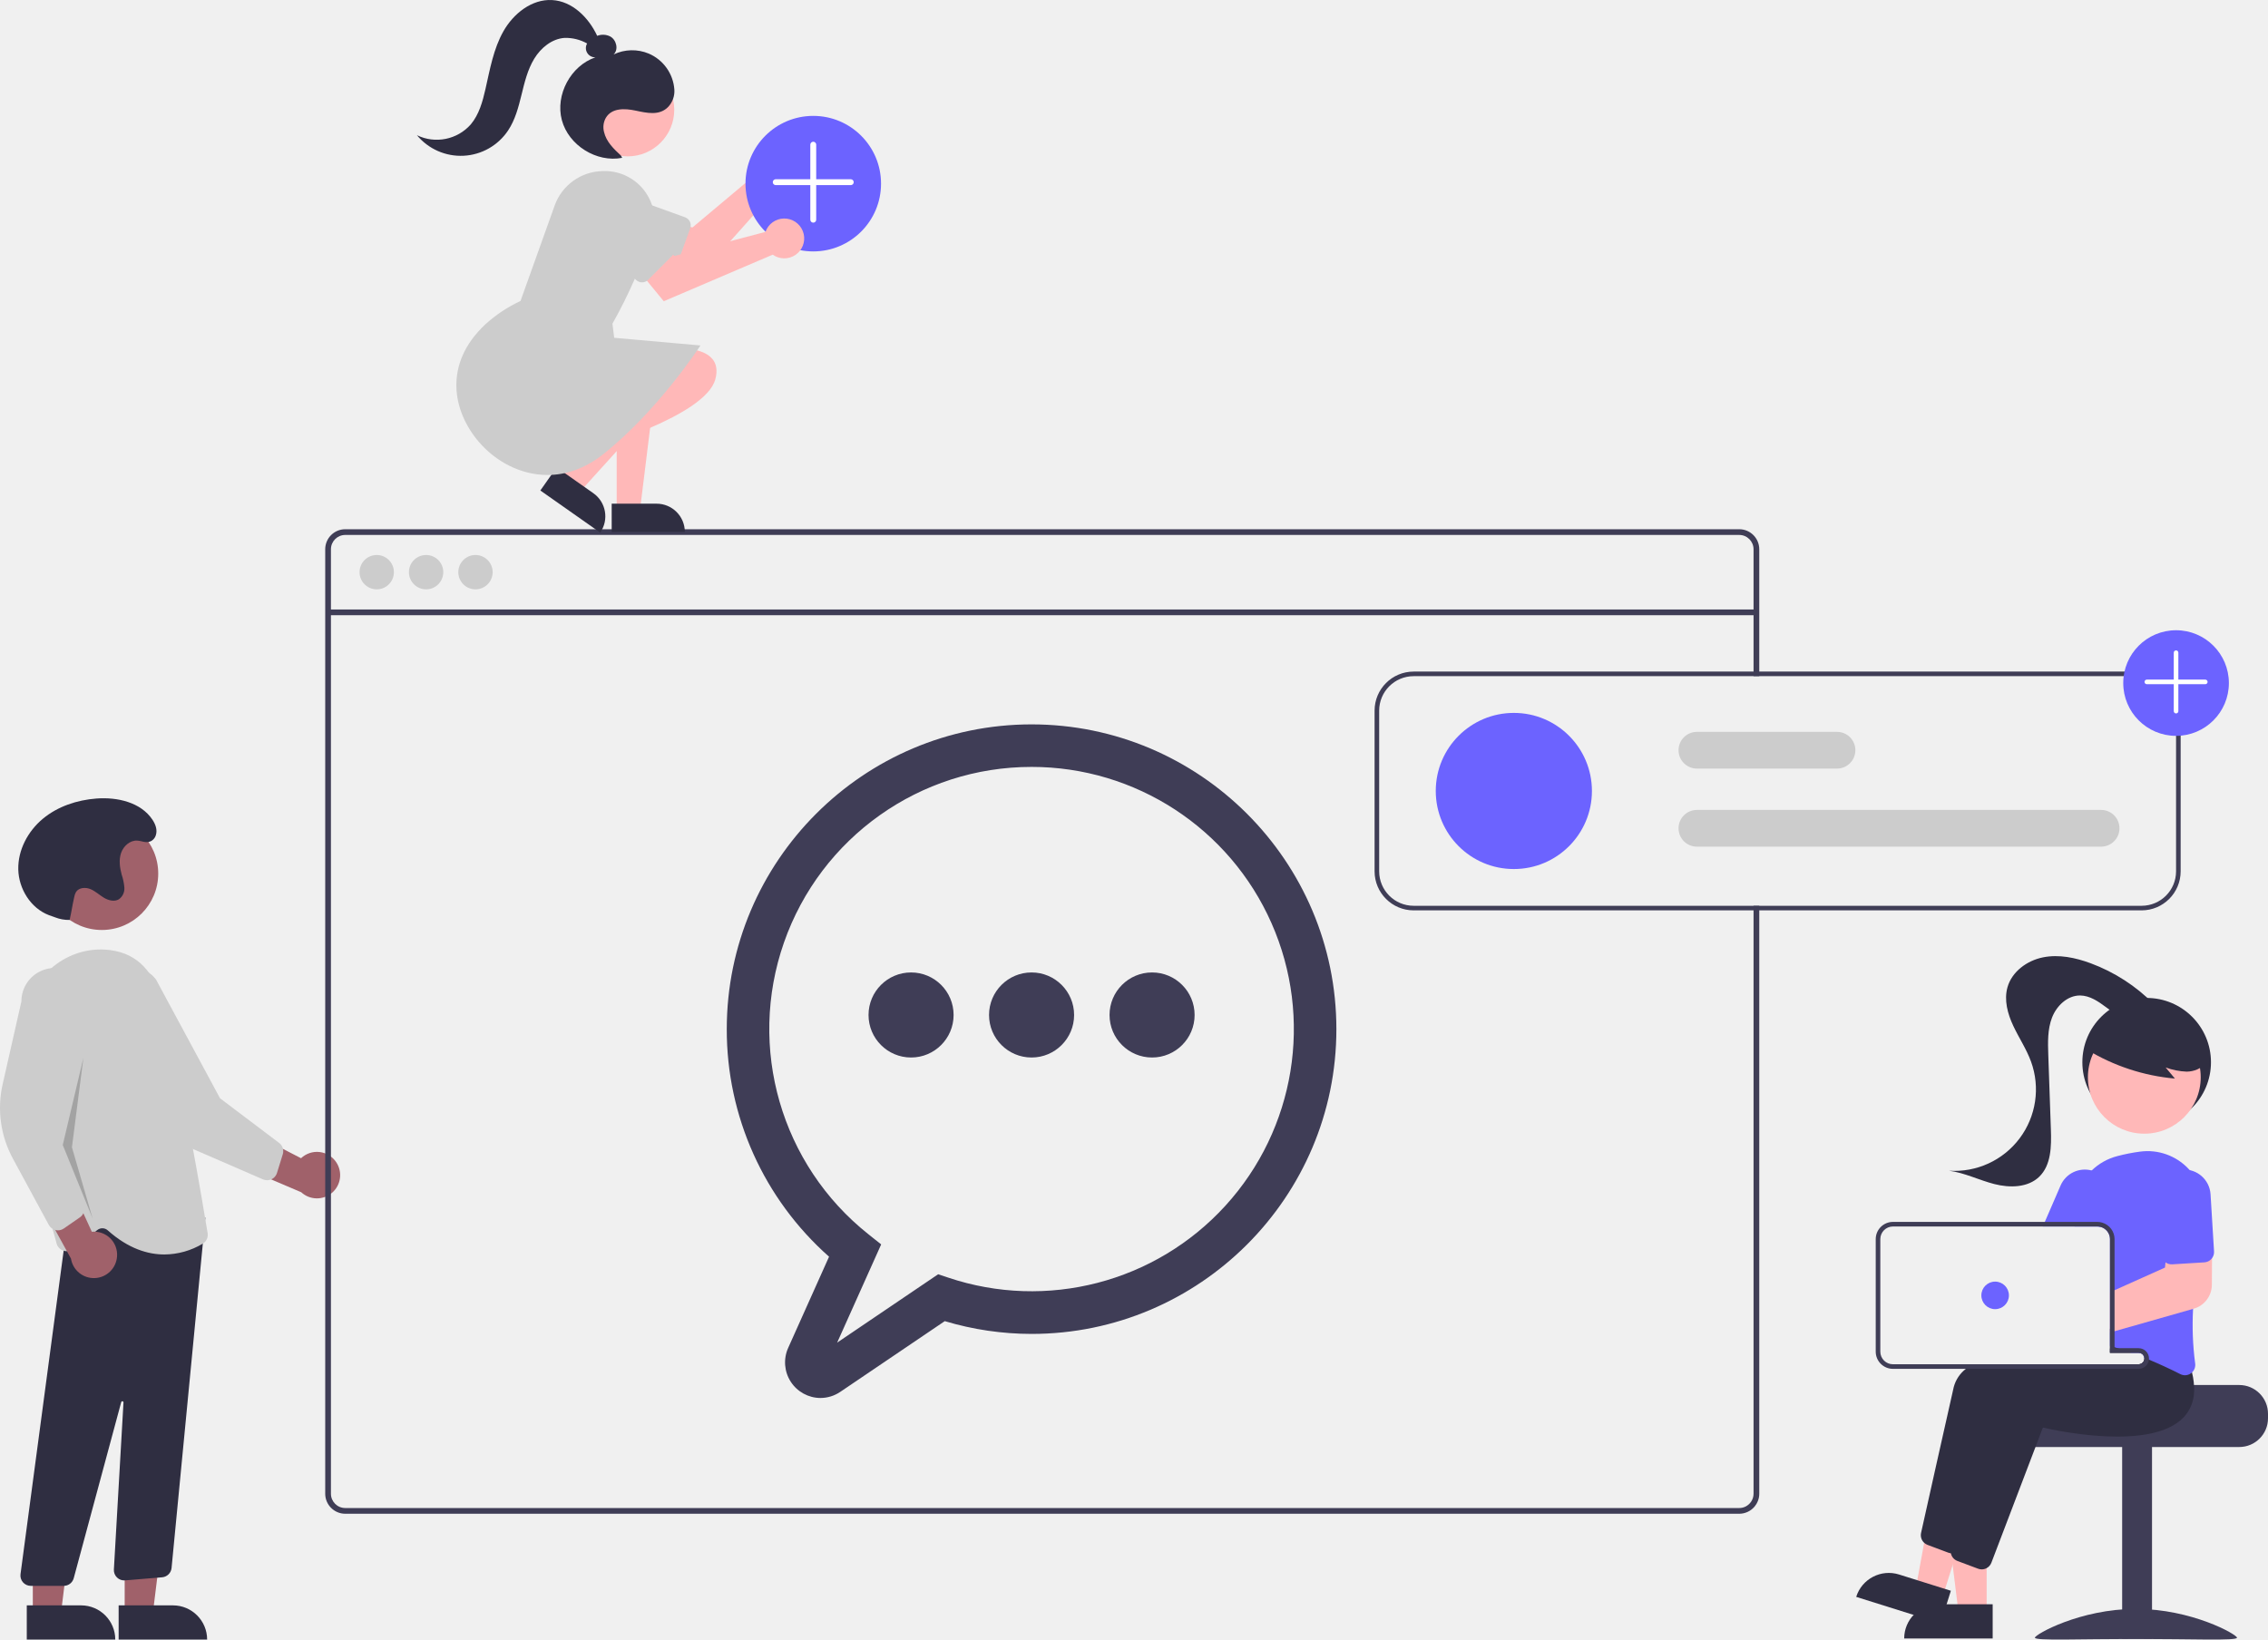
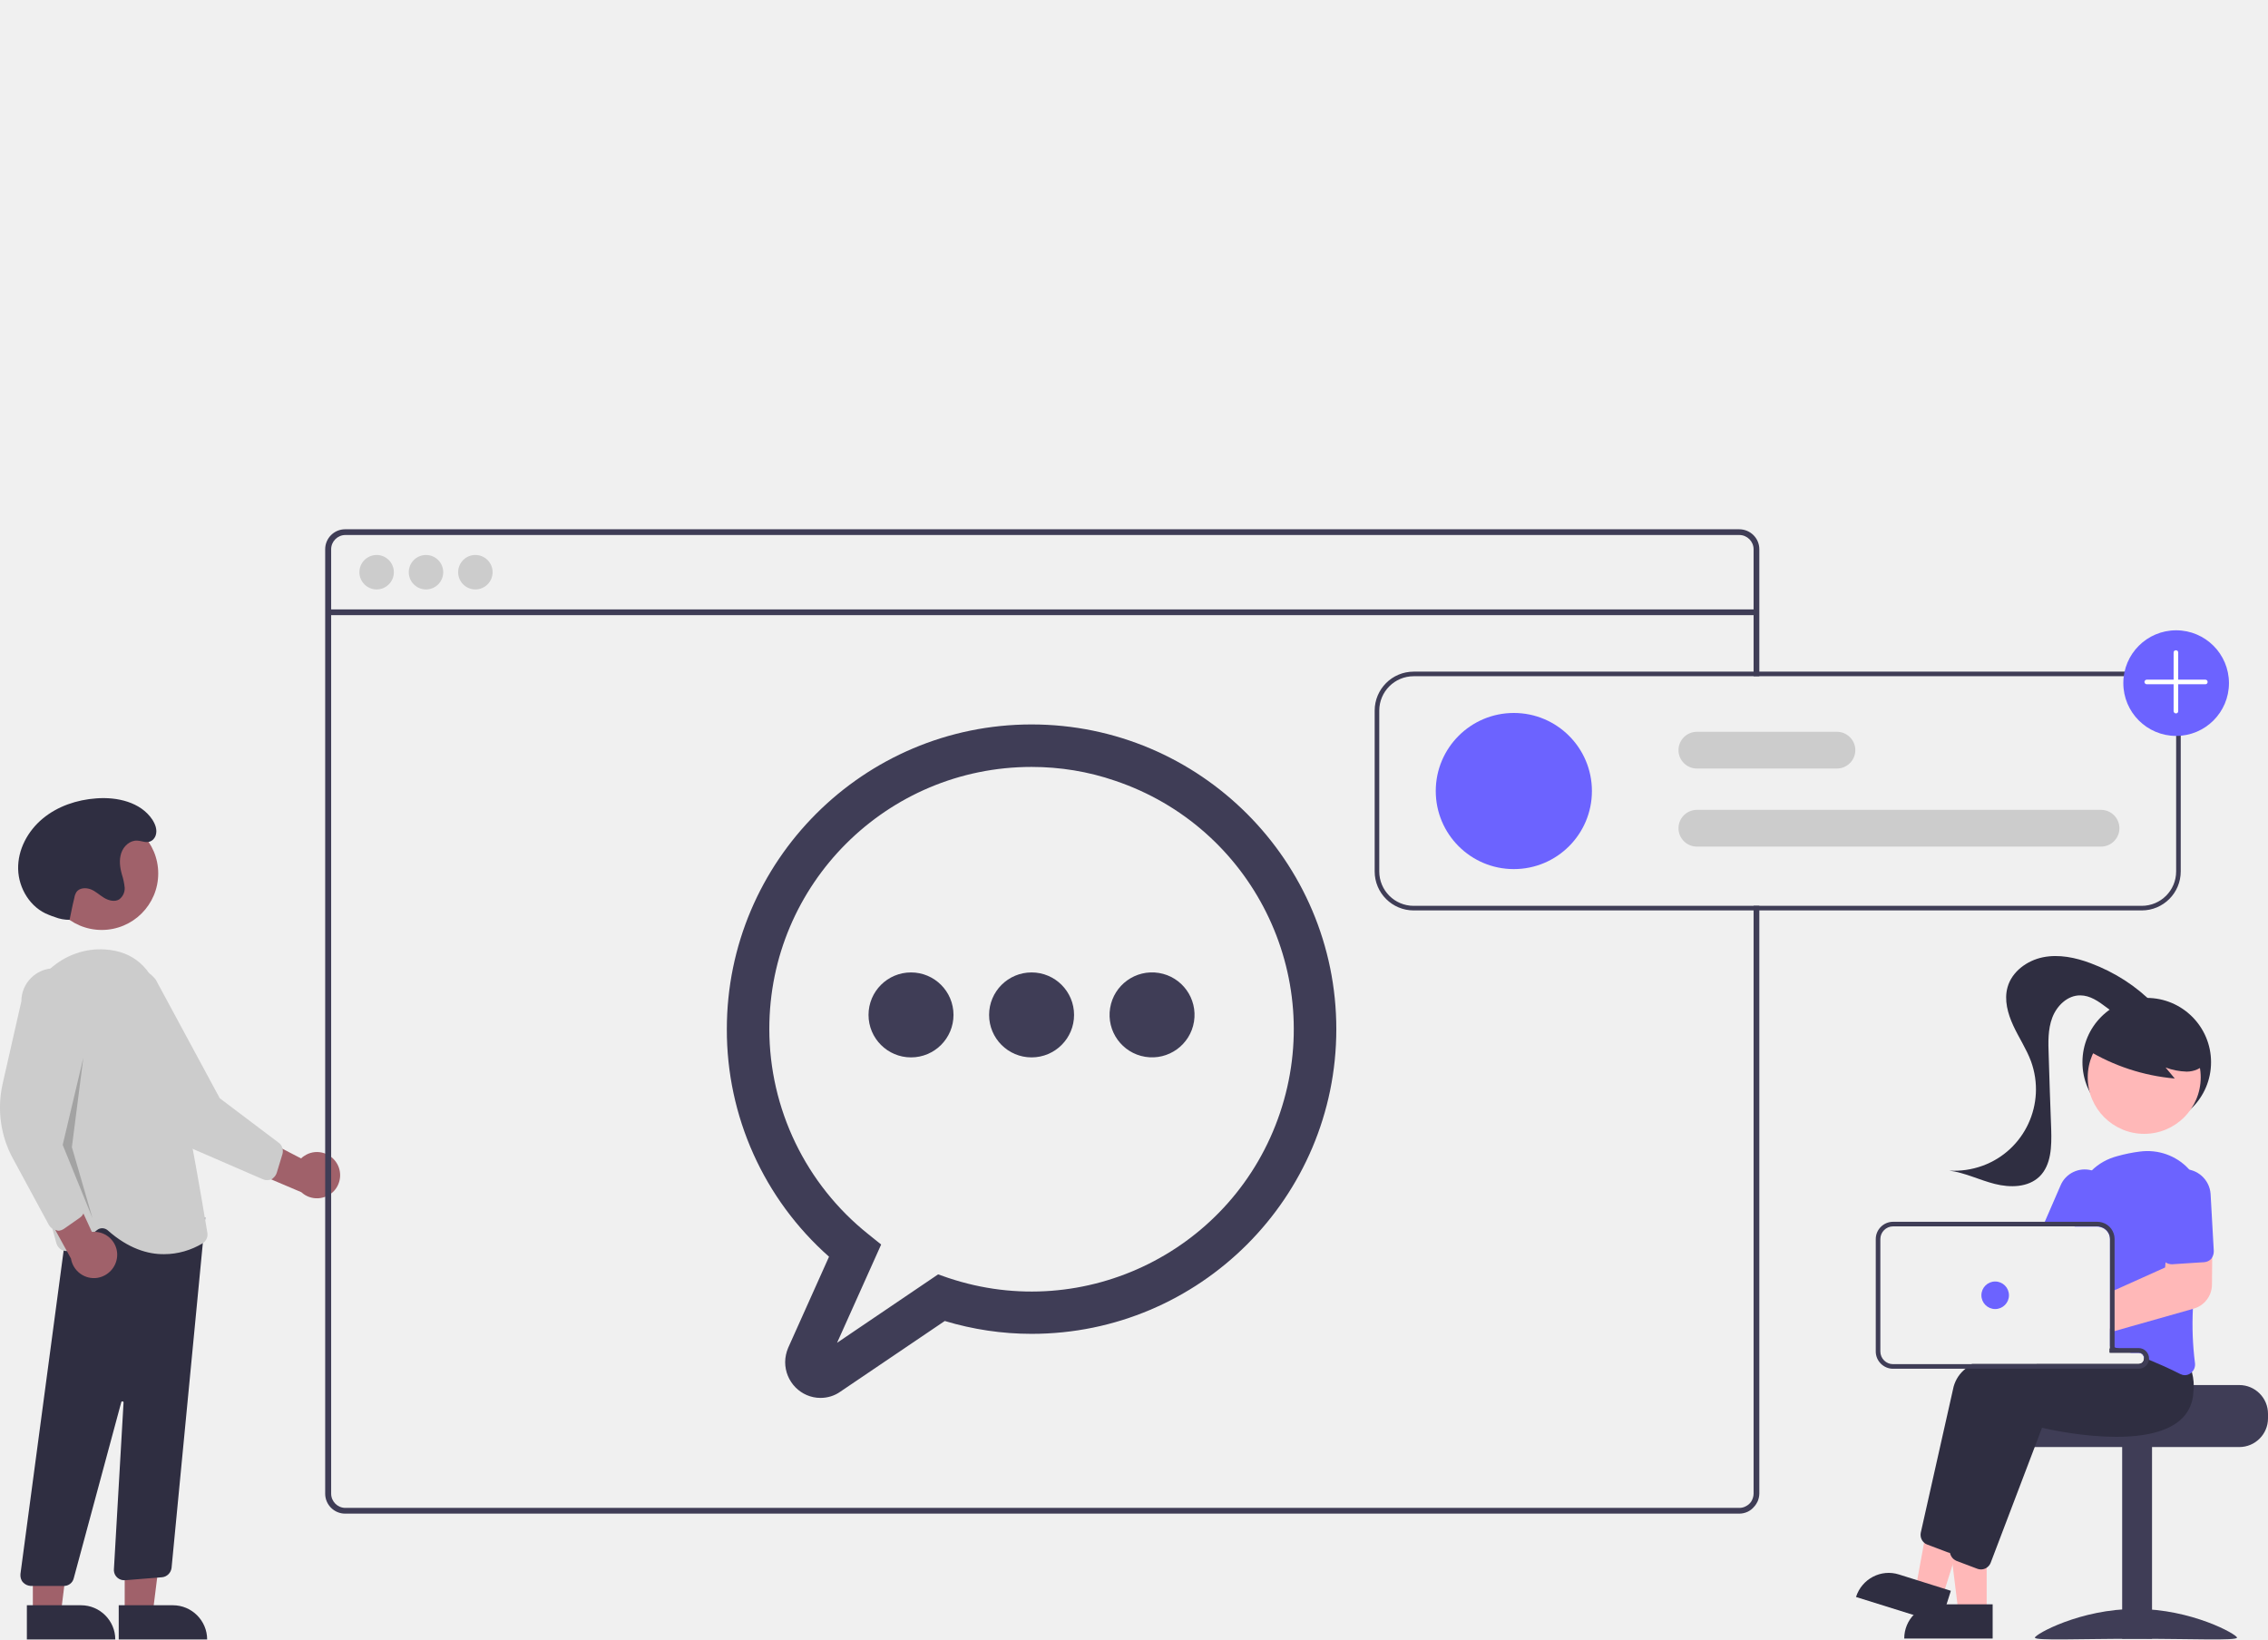
- <svg xmlns="http://www.w3.org/2000/svg" id="ae7a9edd-cd64-4e9d-bfd2-214d077cf3c5" data-name="Layer 1" width="987.587" height="714.028" viewBox="0 0 987.587 714.028">
-   <path d="M252.615,599.14a10.056,10.056,0,0,0-15.32-1.744l-31.754-16.39,1.974,18.464,29.852,12.734a10.11,10.11,0,0,0,15.249-13.064Z" transform="translate(-106.2065 -92.98608)" fill="#a0616a" />
-   <path d="M224.395,606.572a4.505,4.505,0,0,1-3.669.039L190.564,593.527a46.373,46.373,0,0,1-23.462-22.698l-15.857-33.471a14.497,14.497,0,1,1,22.901-17.781l27.873,51.714,25.737,19.442a4.515,4.515,0,0,1,1.587,4.921l-2.526,8.159a4.506,4.506,0,0,1-1.524,2.211A4.455,4.455,0,0,1,224.395,606.572Z" transform="translate(-106.2065 -92.98608)" fill="#ccc" />
-   <circle cx="44.34" cy="380.447" r="24.561" fill="#a0616a" />
-   <polygon points="54.289 702.644 66.548 702.643 72.381 655.355 54.286 655.356 54.289 702.644" fill="#a0616a" />
-   <path d="M157.868,792.126h38.531a0,0,0,0,1,0,0V807.013a0,0,0,0,1,0,0H172.755a14.887,14.887,0,0,1-14.887-14.887v0A0,0,0,0,1,157.868,792.126Z" transform="translate(248.097 1506.145) rotate(179.9974)" fill="#2f2e41" />
-   <polygon points="14.289 702.644 26.548 702.643 32.381 655.355 14.286 655.356 14.289 702.644" fill="#a0616a" />
-   <path d="M117.868,792.126h38.531a0,0,0,0,1,0,0V807.013a0,0,0,0,1,0,0H132.755a14.887,14.887,0,0,1-14.887-14.887v0a0,0,0,0,1,0,0Z" transform="translate(168.097 1506.147) rotate(179.9974)" fill="#2f2e41" />
-   <path d="M116.214,782.094a4.499,4.499,0,0,1-1.075-3.559l21.465-160.985,53.329,9.057,5.691-3.415L180.906,775.936a4.512,4.512,0,0,1-4.096,3.964l-16.148,1.346a4.499,4.499,0,0,1-4.866-4.742l4.181-72.742a.5.5,0,0,0-.982-.16l-20.683,76.7a4.508,4.508,0,0,1-4.345,3.329H119.6A4.498,4.498,0,0,1,116.214,782.094Z" transform="translate(-106.2065 -92.98608)" fill="#2f2e41" />
-   <path d="M153.147,628.819a3.533,3.533,0,0,0-4.516-.188l-10.662,8.293a4.496,4.496,0,0,1-7.087-2.307c-5.23-18.315-17.078-64.418-14.159-96.866,1.655-18.393,17.537-32.371,35.405-31.198,12.216.814,20.252,7.861,23.886,20.944,8.923,32.122,18.728,91.044,20.603,102.53a4.48,4.48,0,0,1-2.136,4.589,32.939,32.939,0,0,1-16.692,4.697C170.669,639.313,162.132,636.834,153.147,628.819Z" transform="translate(-106.2065 -92.98608)" fill="#ccc" />
-   <path d="M157.17,640.245a10.056,10.056,0,0,0-10.979-10.827l-14.872-32.493-9.842,15.747,15.631,28.442a10.11,10.11,0,0,0,20.061-.869Z" transform="translate(-106.2065 -92.98608)" fill="#a0616a" />
-   <path d="M130.377,628.678a4.505,4.505,0,0,1-2.911-2.233L111.807,597.536a46.374,46.374,0,0,1-4.454-32.339l8.178-36.123a14.497,14.497,0,1,1,28.993.142l-9.981,57.893,8.254,31.181a4.515,4.515,0,0,1-1.789,4.852l-7.023,4.861a4.506,4.506,0,0,1-2.564.8A4.455,4.455,0,0,1,130.377,628.678Z" transform="translate(-106.2065 -92.98608)" fill="#ccc" />
-   <polygon points="36.325 460.644 27.325 498.644 40.325 530.644 31.325 499.644 36.325 460.644" opacity="0.2" />
-   <path d="M136.531,493.63a16.539,16.539,0,0,1-6.388-1.156c-.894-.345-1.822-.628-2.715-.973-7.882-3.045-13.074-11.439-13.26-19.886s4.189-16.646,10.685-22.05,14.91-8.177,23.335-8.819c9.075-.691,19.294,1.61,24.365,9.168,1.35,2.012,2.294,4.453,1.494,6.882a4.404,4.404,0,0,1-1.241,1.906c-2.265,2.015-4.522.5-6.831.366-3.173-.184-6.023,2.385-7.048,5.394s-.573,6.322.254,9.391a23.459,23.459,0,0,1,1.183,5.71,5.741,5.741,0,0,1-2.379,5.055c-1.983,1.199-4.587.505-6.571-.692s-3.698-2.86-5.842-3.741-5.022-.685-6.27,1.267a6.935,6.935,0,0,0-.793,2.289c-1.118,5.095-.861,4.795-1.98,9.89Z" transform="translate(-106.2065 -92.98608)" fill="#2f2e41" />
-   <path d="M863.54,323.466h-607a8.728,8.728,0,0,0-8.72,8.72v411.32a8.728,8.728,0,0,0,8.72,8.72h607a8.712,8.712,0,0,0,6.63-3.06,2.04,2.04,0,0,0,.19-.24,8.165,8.165,0,0,0,1.25-2.11,8.499,8.499,0,0,0,.66-3.31v-256.05h-2.49v256.05a6.179,6.179,0,0,1-1.03,3.42,6.453,6.453,0,0,1-2.36,2.12,6.182,6.182,0,0,1-2.85.69h-607a6.238,6.238,0,0,1-6.23-6.23v-411.32a6.238,6.238,0,0,1,6.23-6.23h607a6.239,6.239,0,0,1,6.24,6.23v55.27H872.27v-55.27A8.729,8.729,0,0,0,863.54,323.466Z" transform="translate(-106.2065 -92.98608)" fill="#3f3d56" />
-   <rect x="142.855" y="265.433" width="621.957" height="2.493" fill="#3f3d56" />
-   <circle cx="164.044" cy="249.18" r="7.478" fill="#ccc" />
-   <circle cx="185.544" cy="249.18" r="7.478" fill="#ccc" />
-   <circle cx="207.045" cy="249.18" r="7.478" fill="#ccc" />
-   <path d="M463.463,701.81a15.479,15.479,0,0,1-14.066-21.782l17.816-39.75a131.986,131.986,0,0,1-44.541-99.096c0-73.185,59.541-132.727,132.727-132.727s132.727,59.542,132.727,132.727S628.584,673.91,555.398,673.91a131.985,131.985,0,0,1-37.798-5.567l-45.47,30.782A15.433,15.433,0,0,1,463.463,701.81ZM555.398,426.976a114.141,114.141,0,0,0-71.106,203.479l5.613,4.476-19.17,42.773,43.991-29.782,4.344,1.459A114.175,114.175,0,1,0,555.398,426.976Z" transform="translate(-106.2065 -92.98608)" fill="#3f3d56" />
-   <circle cx="449.192" cy="442.024" r="18.52" fill="#3f3d56" />
-   <circle cx="396.718" cy="442.024" r="18.52" fill="#3f3d56" />
-   <circle cx="501.665" cy="442.024" r="18.52" fill="#3f3d56" />
-   <path d="M1021.118,461.708h-176a8,8,0,1,1,0-16h176a8,8,0,0,1,0,16Z" transform="translate(-106.2065 -92.98608)" fill="#ccc" />
-   <path d="M906.118,427.708h-61a8,8,0,1,1,0-16h61a8,8,0,0,1,0,16Z" transform="translate(-106.2065 -92.98608)" fill="#ccc" />
-   <circle cx="659.195" cy="344.47" r="34" fill="#6c63ff" />
-   <path d="M1038.76,385.456h-317a17.024,17.024,0,0,0-17,17v70a17.024,17.024,0,0,0,17,17h317a17.024,17.024,0,0,0,17-17v-70A17.024,17.024,0,0,0,1038.76,385.456Zm15,87a15.018,15.018,0,0,1-15,15h-317a15.018,15.018,0,0,1-15-15v-70a15.018,15.018,0,0,1,15-15h317a15.018,15.018,0,0,1,15,15Z" transform="translate(-106.2065 -92.98608)" fill="#3f3d56" />
-   <circle cx="947.554" cy="297.47" r="23" fill="#6c63ff" />
-   <path d="M1053.053,403.391a.996.996,0,0,1-.293-.707V377.228a1.0 1,0,1,1,2,0V402.684a1,1,0,0,1-1.707.707Z" transform="translate(-106.2065 -92.98608)" fill="#fff" />
-   <path d="M1040.325,390.663a1,1,0,0,1,.707-1.707h25.456a1.0 1,0,1,1,0,2h-25.456A.996.996,0,0,1,1040.325,390.663Z" transform="translate(-106.2065 -92.98608)" fill="#fff" />
-   <path d="M1081.294,696.163h-48.01c0,1.38-49.48,2.5-49.48,2.5a12.86,12.86,0,0,0-2.11,2,12.41,12.41,0,0,0-2.9,8v2a12.505,12.505,0,0,0,12.5,12.5h90a12.511,12.511,0,0,0,12.5-12.5v-2A12.517,12.517,0,0,0,1081.294,696.163Z" transform="translate(-106.2065 -92.98608)" fill="#3f3d56" />
-   <rect x="924.082" y="629.68" width="13" height="84" fill="#3f3d56" />
-   <path d="M1080.289,806.209c0,1.405-19.699.543-44,.543s-44,.861-44-.543,19.699-12.543,44-12.543S1080.289,804.805,1080.289,806.209Z" transform="translate(-106.2065 -92.98608)" fill="#3f3d56" />
-   <circle cx="934.753" cy="462.608" r="28" fill="#2f2e41" />
-   <polygon points="865.073 702.175 852.813 702.174 846.98 654.886 865.075 654.887 865.073 702.175" fill="#ffb8b8" />
-   <path d="M844.056,698.671h23.644a0,0,0,0,1,0,0v14.887a0,0,0,0,1,0,0H829.169a0,0,0,0,1,0,0v0A14.887,14.887,0,0,1,844.056,698.671Z" fill="#2f2e41" />
-   <polygon points="845.935 695.332 834.238 691.661 842.83 644.796 860.094 650.214 845.935 695.332" fill="#ffb8b8" />
-   <path d="M930.708,779.653H954.352a0,0,0,0,1,0,0v14.887a0,0,0,0,1,0,0H915.821a0,0,0,0,1,0,0v0A14.887,14.887,0,0,1,930.708,779.653Z" transform="translate(172.3638 -336.8571) rotate(17.42262)" fill="#2f2e41" />
-   <path d="M1048.46,687.965a37.872,37.872,0,0,0-1.52-7.02l-2.29-2.88-5.96-7.48-.26.01c-.44.02-2.271.12-5.1.34h-.03c-1.75.14-3.89.32-6.32.55-.64.07-1.31.13-2,.2v10.44h12.5a2.504,2.504,0,0,1,2.48,2.18c.01.11.02.21.02.32a2.501,2.501,0,0,1-2.5,2.5h-72.6a28.404,28.404,0,0,0-2.66,2,14.882,14.882,0,0,0-5.25,7.86c-4.24,18.64-11.97,53.4-14.25,63.61a4.538,4.538,0,0,0,1.35,4.28,4.436,4.436,0,0,0,1.47.91l9.02,3.38a4.792,4.792,0,0,0,1.15.27c.05,0,.09.01.14.01a2.614,2.614,0,0,0,.28.01,4.532,4.532,0,0,0,4.21-2.9l7.12-18.68,10.97-28.8,4.34-11.39c5.03,1.18,47.23,10.52,61.36-4.53a16.068,16.068,0,0,0,3.24-5.11A20.802,20.802,0,0,0,1048.46,687.965Z" transform="translate(-106.2065 -92.98608)" fill="#2f2e41" />
-   <path d="M1060.7,690.685c-.22-.89-.47-1.81-.76-2.74l-8.25-10.36-.26.01c-.52.03-2.99.16-6.78.47-4.3.36-10.31.94-17.06,1.85-.2.02-.41.05-.61.08-.66.09-1.33.18-2,.28v1.85h12.5a2.504,2.504,0,0,1,2.48,2.18c.01.11.02.21.02.32a2.501,2.501,0,0,1-2.5,2.5H993.3c-1.93.63-3.79,1.29-5.57,2-9.34,3.7-16.33,8.55-17.76,14.86-.48,2.12-1.01,4.45-1.57,6.93-2.08,9.22-4.61,20.51-6.9,30.77v.01c-.47,2.12-.94,4.18-1.39,6.18-1.91,8.6-3.53,15.89-4.39,19.72-.02.11-.04.21-.06.32v.02a4.667,4.667,0,0,0,.28,2.29l.01.01v.01a4.43,4.43,0,0,0,1.3,1.79,4.593,4.593,0,0,0,1.29.75l9.02,3.38a4.58,4.58,0,0,0,1.57.29,4.435,4.435,0,0,0,2.15-.55,4.501,4.501,0,0,0,2.06-2.35l19.42-50.96,3.01-7.91c5.03,1.18,47.23,10.51,61.36-4.53a16.891,16.891,0,0,0,4.48-11.07A29.687,29.687,0,0,0,1060.7,690.685Z" transform="translate(-106.2065 -92.98608)" fill="#2f2e41" />
-   <path d="M1059.59,602.465c-.16-.19-.33-.38-.51-.56a24.472,24.472,0,0,0-20.97-7.39,79.362,79.362,0,0,0-9.91,1.95,24.981,24.981,0,0,0-11.18,6.27,24.414,24.414,0,0,0-7.41,18.2c.04,1.37.05,2.77.03,4.19,0,.66-.01,1.33-.02,2h9.86a5.32,5.32,0,0,1,1.27.15,5.511,5.511,0,0,1,4.23,5.35v46.52c.67.19,1.34.38,2,.58.21.07.41.13.61.19.23.07.46.14.68.21q3.045.945,5.95,2h3.26a2.504,2.504,0,0,1,2.48,2.18c.68.27,1.34.54,1.99.81,2.31.96,4.5,1.92,6.51,2.85,2.71,1.24,5.12,2.42,7.14,3.45a4.587,4.587,0,0,0,2.05.5,4.404,4.404,0,0,0,2.6-.86,5.529,5.529,0,0,0,.45-.37,4.505,4.505,0,0,0,1.37-3.98,128.086,128.086,0,0,1-.9-23.7c.28-6.65.88-13.47,1.66-20.06.42-3.57.89-7.07,1.38-10.44.47-3.22.97-6.31,1.46-9.23A24.607,24.607,0,0,0,1059.59,602.465Z" transform="translate(-106.2065 -92.98608)" fill="#6c63ff" />
-   <path d="M1018.6,603.285a11.859,11.859,0,0,0-1.58-.55,11.499,11.499,0,0,0-13.54,6.53l-6.87,15.86-.86,2h23.73a5.32,5.32,0,0,1,1.27.15l.8-1.85,3.04-7.02A11.511,11.511,0,0,0,1018.6,603.285Z" transform="translate(-106.2065 -92.98608)" fill="#6c63ff" />
-   <circle cx="933.729" cy="469.16" r="24.561" fill="#ffb8b8" />
-   <path d="M1014.933,550.079a88.591,88.591,0,0,0,38.326,12.628l-4.04-4.841a29.688,29.688,0,0,0,9.171,1.821c3.13-.049,6.41-1.254,8.186-3.832a9.342,9.342,0,0,0,.625-8.63,17.694,17.694,0,0,0-5.566-6.96,33.139,33.139,0,0,0-30.844-5.512,19.806,19.806,0,0,0-9.212,5.909c-2.328,2.872-6.811,5.432-5.619,8.932Z" transform="translate(-106.2065 -92.98608)" fill="#2f2e41" />
-   <path d="M1044.066,530.258a75.485,75.485,0,0,0-27.463-17.759c-6.639-2.459-13.865-3.979-20.805-2.582s-13.504,6.198-15.44,13.008c-1.583,5.568.052,11.564,2.509,16.806s5.738,10.102,7.725,15.54a35.468,35.468,0,0,1-35.689,47.562c6.819.914,13.105,4.119,19.771,5.825s14.533,1.59,19.486-3.185c5.241-5.052,5.346-13.267,5.092-20.542q-.565-16.222-1.13-32.445c-.192-5.515-.356-11.208,1.633-16.356s6.716-9.656,12.235-9.609c4.183.035,7.884,2.569,11.239,5.068s6.904,5.165,11.071,5.536,8.923-2.711,8.611-6.883Z" transform="translate(-106.2065 -92.98608)" fill="#2f2e41" />
-   <path d="M1064.21,632.505l-14.02.38-1.02,9.85-.23,2.28-21.96,9.86-2,.9v17.53l2-.57,6.32-1.8h.03l27.84-7.93.32-.09a10.879,10.879,0,0,0,7.86-10.35l.07-11.63.06-8.57Z" transform="translate(-106.2065 -92.98608)" fill="#ffb8b8" />
-   <path d="M1068.77,613.025a11.502,11.502,0,0,0-22.96,1.41l1.53,24.96a4.486,4.486,0,0,0,1.83,3.34,4.435,4.435,0,0,0,2.94.87l10.72-.66,3.25-.2a4.385,4.385,0,0,0,3.1-1.51,3.137,3.137,0,0,0,.24-.3,4.469,4.469,0,0,0,.88-2.96Z" transform="translate(-106.2065 -92.98608)" fill="#6c63ff" />
-   <path d="M1028.27,680.125h-1.29v-.13c-.66.09-1.33.18-2,.28v1.85h9.24Q1031.31,681.075,1028.27,680.125Zm0,0h-1.29v-.13c-.66.09-1.33.18-2,.28v1.85h9.24Q1031.31,681.075,1028.27,680.125Zm9.21,0h-10.5v-47.5a7.511,7.511,0,0,0-5.43-7.2,7.051,7.051,0,0,0-2.07-.3h-89a7.509,7.509,0,0,0-7.5,7.5v49a7.503,7.503,0,0,0,7.5,7.5h107a4.505,4.505,0,0,0,4.47-4.01,3.903,3.903,0,0,0,.03-.49A4.507,4.507,0,0,0,1037.48,680.125Zm2.5,4.5a2.501,2.501,0,0,1-2.5,2.5h-107a5.503,5.503,0,0,1-5.5-5.5v-49a5.503,5.503,0,0,1,5.5-5.5h89a5.32,5.32,0,0,1,1.27.15,5.511,5.511,0,0,1,4.23,5.35v49.5h12.5a2.504,2.504,0,0,1,2.48,2.18C1039.97,684.415,1039.98,684.515,1039.98,684.625Zm-11.71-4.5h-1.29v-.13c-.66.09-1.33.18-2,.28v1.85h9.24Q1031.31,681.075,1028.27,680.125Z" transform="translate(-106.2065 -92.98608)" fill="#3f3d56" />
-   <circle cx="868.77" cy="564.141" r="6" fill="#6c63ff" />
-   <path d="M439.06,164.354a8.701,8.701,0,0,0,.041,1.37l-31.402,26.354-9.364-3.391-6.964,13.464,20.474,9.745,34.33-38.524a8.676,8.676,0,1,0-7.114-9.018Z" transform="translate(-106.2065 -92.98608)" fill="#ffb8b8" />
-   <path d="M396.945,208.609l-30.324-10.945a11.159,11.159,0,1,1,7.577-20.993l30.324,10.945a3.719,3.719,0,0,1,2.236,4.761l-5.051,13.996a3.725,3.725,0,0,1-4.762,2.236Z" transform="translate(-106.2065 -92.98608)" fill="#ccc" />
-   <polygon points="268.53 222.252 278.664 222.251 283.485 183.161 268.528 183.162 268.53 222.252" fill="#ffb8b8" />
-   <path d="M372.565,312.342h31.851a0,0,0,0,1,0,0v12.306a0,0,0,0,1,0,0H384.871a12.306,12.306,0,0,1-12.306-12.306v0A0,0,0,0,1,372.565,312.342Z" transform="translate(670.7879 543.9854) rotate(179.9974)" fill="#2f2e41" />
-   <polygon points="243.484 209.16 251.774 214.989 278.202 185.786 265.967 177.184 243.484 209.16" fill="#ffb8b8" />
-   <path d="M342.143,304.569h31.851a0,0,0,0,1,0,0v12.306a0,0,0,0,1,0,0H354.448a12.306,12.306,0,0,1-12.306-12.306v0a0,0,0,0,1,0,0Z" transform="translate(366.0605 677.8653) rotate(-144.8891)" fill="#2f2e41" />
-   <path d="M396.912,244.822s25.291-2.984,20.751,13.428-55.121,30.585-55.121,30.585Z" transform="translate(-106.2065 -92.98608)" fill="#ffb8b8" />
-   <circle cx="273.298" cy="47.794" r="20.303" fill="#ffb8b8" />
-   <path d="M314.757,285.474c-11.553-13.452-15.595-34.098,2.828-51.269a60.725,60.725,0,0,1,15.28-10.147l14.849-41.525a22.628,22.628,0,0,1,20.911-15.042,21.655,21.655,0,0,1,21.007,13.509,18.796,18.796,0,0,1,.583,13.312,213.825,213.825,0,0,1-17.325,39.64l.768,6.142,37.532,3.336-.35.569c-.183.297-18.551,28.284-42.05,46.861-8.035,6.352-16.343,8.984-24.185,8.983C332.713,299.843,321.898,293.789,314.757,285.474Z" transform="translate(-106.2065 -92.98608)" fill="#ccc" />
-   <path d="M311.215,147.149c3.592-4.28,5.133-9.879,6.372-15.327,1.961-8.621,3.478-17.535,7.835-25.228,4.356-7.693,12.363-14.067,21.191-13.582,8.777.482,15.874,7.544,19.64,15.579a6.987,6.987,0,0,1,5.674.274c2.715,1.487,3.73,5.712,1.47,7.828a18.757,18.757,0,0,1,15.274-.381,18.463,18.463,0,0,1,11.184,15.668,10.066,10.066,0,0,1-2.676,7.552c-3.895,4.01-9.405,2.627-14.304,1.605-4.627-.965-10.263-1.225-12.87,3.183a8.263,8.263,0,0,0-.804,6.039c.999,4.401,4.257,7.467,7.418,10.401l.517.96c-11.162,2.177-23.35-5.446-26.278-16.435s3.851-23.665,14.616-27.331h0a4.025,4.025,0,0,1-3.614-6.032,19.136,19.136,0,0,0-9.767-2.437c-5.56.365-10.372,4.323-13.266,9.085-2.894,4.762-4.204,10.289-5.532,15.701-1.327,5.412-2.764,10.928-5.858,15.562a24.765,24.765,0,0,1-39.678,2.035A19.764,19.764,0,0,0,311.215,147.149Z" transform="translate(-106.2065 -92.98608)" fill="#2f2e41" />
-   <circle cx="354.129" cy="79.982" r="29.512" fill="#6c63ff" />
-   <path d="M459.428,189.565a1.278,1.278,0,0,1-.376-.907v-32.663a1.283,1.283,0,0,1,2.566,0v32.663a1.283,1.283,0,0,1-2.19.907Z" transform="translate(-106.2065 -92.98608)" fill="#fff" />
-   <path d="M443.096,173.234a1.283,1.283,0,0,1,.907-2.19h32.663a1.283,1.283,0,1,1,0,2.566h-32.663A1.278,1.278,0,0,1,443.096,173.234Z" transform="translate(-106.2065 -92.98608)" fill="#fff" />
-   <path d="M440.077,192.707a8.703,8.703,0,0,0-.545,1.257l-39.626,10.508-7.035-7.049-12.026,9.227,14.39,17.523,47.449-20.279a8.676,8.676,0,1,0-2.606-11.187Z" transform="translate(-106.2065 -92.98608)" fill="#ffb8b8" />
-   <path d="M383.146,214.865l-22.796-22.796A11.159,11.159,0,1,1,376.131,176.287l22.796,22.796a3.719,3.719,0,0,1,0,5.26l-10.521,10.522a3.725,3.725,0,0,1-5.261,0Z" transform="translate(-106.2065 -92.98608)" fill="#ccc" />
+ <svg xmlns="http://www.w3.org/2000/svg" version="1.1" id="ae7a9edd-cd64-4e9d-bfd2-214d077cf3c5" x="0px" y="0px" viewBox="0 0 987.6 714" style="enable-background:new 0 0 987.6 714;" xml:space="preserve">
+   <style type="text/css">
+ 	.st0{fill:#A0616A;}
+ 	.st1{fill:#CCCCCC;}
+ 	.st2{fill:#2F2E41;}
+ 	.st3{opacity:0.2;enable-background:new    ;}
+ 	.st4{fill:#3F3D56;}
+ 	.st5{fill:#6C63FF;}
+ 	.st6{fill:#FFFFFF;}
+ 	.st7{fill:#FFB8B8;}
+ </style>
+   <path class="st0" d="M146.4,506.2c-3.1-4.6-9.3-5.9-13.9-2.8c-0.5,0.3-1,0.7-1.4,1.1L99.3,488l2,18.5l29.9,12.7  c4.1,3.8,10.5,3.5,14.3-0.6C148.6,515.2,149,510,146.4,506.2L146.4,506.2z" />
+   <path class="st1" d="M118.2,513.6c-1.2,0.5-2.5,0.5-3.7,0l-30.2-13.1C74,496.1,65.7,488,60.9,477.8L45,444.4  c-4.9-6.3-3.8-15.4,2.5-20.3c6.3-4.9,15.4-3.8,20.3,2.5c0,0,0,0,0,0l27.9,51.7l25.7,19.4c1.5,1.1,2.1,3.1,1.6,4.9l-2.5,8.2  c-0.3,0.9-0.8,1.6-1.5,2.2C118.8,513.3,118.5,513.4,118.2,513.6z" />
+   <circle class="st0" cx="44.3" cy="380.4" r="24.6" />
+   <polygon class="st0" points="54.3,702.6 66.5,702.6 72.4,655.4 54.3,655.4 " />
+   <path class="st2" d="M90.2,714l-38.5,0l0,0l0-14.9l0,0l23.6,0C83.5,699.1,90.2,705.8,90.2,714L90.2,714L90.2,714L90.2,714z" />
+   <polygon class="st0" points="14.3,702.6 26.5,702.6 32.4,655.4 14.3,655.4 " />
+   <path class="st2" d="M50.2,714l-38.5,0l0,0l0-14.9l0,0l23.6,0C43.5,699.1,50.2,705.8,50.2,714L50.2,714L50.2,714L50.2,714L50.2,714z  " />
+   <path class="st2" d="M10,689.1c-0.9-1-1.2-2.3-1.1-3.6l21.5-161l53.3,9.1l5.7-3.4L74.7,682.9c-0.3,2.1-2,3.8-4.1,4l-16.1,1.3  c-2.5,0.2-4.7-1.6-4.9-4.1c0-0.2,0-0.4,0-0.6l4.2-72.7c0-0.3-0.2-0.5-0.5-0.5c-0.2,0-0.5,0.1-0.5,0.4l-20.7,76.7  c-0.5,2-2.3,3.3-4.3,3.3H13.4C12.1,690.6,10.9,690.1,10,689.1z" />
+   <path class="st1" d="M46.9,535.8c-1.3-1.1-3.2-1.2-4.5-0.2l-10.7,8.3c-2,1.5-4.8,1.2-6.3-0.8c-0.4-0.5-0.6-1-0.8-1.5  c-5.2-18.3-17.1-64.4-14.2-96.9c1.7-18.4,17.5-32.4,35.4-31.2c12.2,0.8,20.3,7.9,23.9,20.9c8.9,32.1,18.7,91,20.6,102.5  c0.3,1.8-0.5,3.6-2.1,4.6c-5,3-10.8,4.7-16.7,4.7C64.5,546.3,55.9,543.8,46.9,535.8z" />
+   <path class="st0" d="M51,547.3c0.5-5.5-3.7-10.4-9.2-10.8c-0.6,0-1.2,0-1.8,0l-14.9-32.5l-9.8,15.7l15.6,28.4  c0.9,5.5,6.1,9.3,11.6,8.4C47.1,555.7,50.6,551.9,51,547.3z" />
+   <path class="st1" d="M24.2,535.7c-1.2-0.3-2.3-1.1-2.9-2.2L5.6,504.5c-5.4-9.9-6.9-21.4-4.5-32.3l8.2-36.1c0-8,6.5-14.5,14.6-14.4  s14.5,6.5,14.4,14.6c0,0,0,0,0,0l-10,57.9l8.3,31.2c0.5,1.8-0.2,3.8-1.8,4.9l-7,4.9c-0.8,0.5-1.6,0.8-2.6,0.8  C24.9,535.8,24.5,535.8,24.2,535.7z" />
+   <polygon class="st3" points="36.3,460.6 27.3,498.6 40.3,530.6 31.3,499.6 " />
+   <path class="st2" d="M30.3,400.6c-2.2,0-4.4-0.4-6.4-1.2c-0.9-0.3-1.8-0.6-2.7-1c-7.9-3-13.1-11.4-13.3-19.9s4.2-16.6,10.7-22  c6.5-5.4,14.9-8.2,23.3-8.8c9.1-0.7,19.3,1.6,24.4,9.2c1.3,2,2.3,4.5,1.5,6.9c-0.2,0.7-0.7,1.4-1.2,1.9c-2.3,2-4.5,0.5-6.8,0.4  c-3.2-0.2-6,2.4-7,5.4s-0.6,6.3,0.3,9.4c0.6,1.8,1,3.8,1.2,5.7c0.1,2-0.8,3.9-2.4,5.1c-2,1.2-4.6,0.5-6.6-0.7s-3.7-2.9-5.8-3.7  s-5-0.7-6.3,1.3c-0.4,0.7-0.7,1.5-0.8,2.3C31.2,395.8,31.4,395.5,30.3,400.6L30.3,400.6z" />
+   <path class="st4" d="M757.3,230.5h-607c-4.8,0-8.7,3.9-8.7,8.7v411.3c0,4.8,3.9,8.7,8.7,8.7h607c2.6,0,5-1.1,6.6-3.1  c0.1-0.1,0.1-0.2,0.2-0.2c0.5-0.6,0.9-1.3,1.3-2.1c0.4-1,0.7-2.2,0.7-3.3v-256h-2.5v256c0,1.2-0.4,2.4-1,3.4  c-0.6,0.9-1.4,1.6-2.4,2.1c-0.9,0.5-1.9,0.7-2.8,0.7h-607c-3.4,0-6.2-2.8-6.2-6.2V239.2c0-3.4,2.8-6.2,6.2-6.2h607  c3.4,0,6.2,2.8,6.2,6.2v55.3h2.5v-55.3C766.1,234.4,762.2,230.5,757.3,230.5z" />
+   <rect x="142.9" y="265.4" class="st4" width="622" height="2.5" />
+   <circle class="st1" cx="164" cy="249.2" r="7.5" />
+   <circle class="st1" cx="185.5" cy="249.2" r="7.5" />
+   <circle class="st1" cx="207" cy="249.2" r="7.5" />
+   <path class="st4" d="M357.3,608.8c-8.5,0-15.4-7-15.4-15.6c0-2.1,0.5-4.3,1.3-6.2l17.8-39.7c-28.4-25.1-44.6-61.2-44.5-99.1  c0-73.2,59.5-132.7,132.7-132.7S581.9,375,581.9,448.2s-59.5,132.7-132.7,132.7c-12.8,0-25.5-1.9-37.8-5.6l-45.5,30.8  C363.4,607.9,360.3,608.8,357.3,608.8z M449.2,334c-63,0-114.2,51-114.2,114.1c0,34.8,15.9,67.7,43.1,89.4l5.6,4.5l-19.2,42.8  l44-29.8l4.3,1.5c59.8,20.1,124.5-12.1,144.6-71.9c20.1-59.8-12.1-124.5-71.9-144.6C473.9,336,461.6,334,449.2,334z" />
+   <circle class="st4" cx="449.2" cy="442" r="18.5" />
+   <circle class="st4" cx="396.7" cy="442" r="18.5" />
+   <ellipse transform="matrix(0.1602 -0.9871 0.9871 0.1602 -15.0087 866.4064)" class="st4" cx="501.7" cy="442" rx="18.5" ry="18.5" />
+   <path class="st1" d="M914.9,368.7h-176c-4.4,0-8-3.6-8-8s3.6-8,8-8h176c4.4,0,8,3.6,8,8S919.3,368.7,914.9,368.7z" />
+   <path class="st1" d="M799.9,334.7h-61c-4.4,0-8-3.6-8-8s3.6-8,8-8h61c4.4,0,8,3.6,8,8S804.3,334.7,799.9,334.7z" />
+   <circle class="st5" cx="659.2" cy="344.5" r="34" />
+   <path class="st4" d="M932.6,292.5h-317c-9.4,0-17,7.6-17,17v70c0,9.4,7.6,17,17,17h317c9.4,0,17-7.6,17-17v-70  C949.5,300.1,941.9,292.5,932.6,292.5z M947.6,379.5c0,8.3-6.7,15-15,15h-317c-8.3,0-15-6.7-15-15v-70c0-8.3,6.7-15,15-15h317  c8.3,0,15,6.7,15,15V379.5z" />
+   <circle class="st5" cx="947.6" cy="297.5" r="23" />
+   <path class="st6" d="M946.8,310.4c-0.2-0.2-0.3-0.4-0.3-0.7v-25.5c0-0.6,0.4-1,1-1c0.6,0,1,0.4,1,1c0,0,0,0,0,0v25.5  c0,0.6-0.4,1-1,1C947.3,310.7,947,310.6,946.8,310.4z" />
+   <path class="st6" d="M934.1,297.7c-0.4-0.4-0.4-1,0-1.4c0.2-0.2,0.4-0.3,0.7-0.3h25.5c0.6,0,1,0.4,1,1c0,0.6-0.4,1-1,1h-25.5  C934.6,298,934.3,297.9,934.1,297.7z" />
+   <path class="st4" d="M975.1,603.2h-48c0,1.4-49.5,2.5-49.5,2.5c-0.8,0.6-1.5,1.3-2.1,2c-1.9,2.2-2.9,5.1-2.9,8v2  c0,6.9,5.6,12.5,12.5,12.5h90c6.9,0,12.5-5.6,12.5-12.5v-2C987.6,608.8,982,603.2,975.1,603.2z" />
+   <rect x="924.1" y="629.7" class="st4" width="13" height="84" />
+   <path class="st4" d="M974.1,713.2c0,1.4-19.7,0.5-44,0.5s-44,0.9-44-0.5s19.7-12.5,44-12.5S974.1,711.8,974.1,713.2z" />
+   <circle class="st2" cx="934.8" cy="462.6" r="28" />
+   <polygon class="st7" points="865.1,702.2 852.8,702.2 847,654.9 865.1,654.9 " />
+   <path class="st2" d="M844.1,698.7h23.6l0,0v14.9l0,0h-38.5l0,0l0,0C829.2,705.3,835.8,698.7,844.1,698.7z" />
+   <polygon class="st7" points="845.9,695.3 834.2,691.7 842.8,644.8 860.1,650.2 " />
+   <path class="st2" d="M826.9,685.7l22.6,7.1l0,0L845,707l0,0l-36.8-11.5l0,0l0,0C810.7,687.6,819.1,683.2,826.9,685.7L826.9,685.7z" />
+   <path class="st2" d="M942.3,595c-0.3-2.4-0.8-4.7-1.5-7l-2.3-2.9l-6-7.5l-0.3,0c-0.4,0-2.3,0.1-5.1,0.3h0c-1.8,0.1-3.9,0.3-6.3,0.5  c-0.6,0.1-1.3,0.1-2,0.2v10.4h12.5c1.3,0,2.3,0.9,2.5,2.2c0,0.1,0,0.2,0,0.3c0,1.4-1.1,2.5-2.5,2.5h-72.6c-0.9,0.6-1.8,1.3-2.7,2  c-2.6,2-4.4,4.7-5.3,7.9c-4.2,18.6-12,53.4-14.3,63.6c-0.3,1.6,0.2,3.2,1.4,4.3c0.4,0.4,0.9,0.7,1.5,0.9l9,3.4  c0.4,0.1,0.8,0.2,1.1,0.3c0,0,0.1,0,0.1,0c0.1,0,0.2,0,0.3,0c1.9,0,3.5-1.2,4.2-2.9l7.1-18.7l11-28.8l4.3-11.4  c5,1.2,47.2,10.5,61.4-4.5c1.4-1.5,2.5-3.2,3.2-5.1C942.4,601.8,942.7,598.4,942.3,595z" />
+   <path class="st2" d="M954.5,597.7c-0.2-0.9-0.5-1.8-0.8-2.7l-8.3-10.4l-0.3,0c-0.5,0-3,0.2-6.8,0.5c-4.3,0.4-10.3,0.9-17.1,1.8  c-0.2,0-0.4,0.1-0.6,0.1c-0.7,0.1-1.3,0.2-2,0.3v1.8h12.5c1.3,0,2.3,0.9,2.5,2.2c0,0.1,0,0.2,0,0.3c0,1.4-1.1,2.5-2.5,2.5h-44.2  c-1.9,0.6-3.8,1.3-5.6,2c-9.3,3.7-16.3,8.5-17.8,14.9c-0.5,2.1-1,4.5-1.6,6.9c-2.1,9.2-4.6,20.5-6.9,30.8v0  c-0.5,2.1-0.9,4.2-1.4,6.2c-1.9,8.6-3.5,15.9-4.4,19.7c0,0.1,0,0.2-0.1,0.3v0c-0.1,0.8,0,1.6,0.3,2.3l0,0v0c0.3,0.7,0.7,1.3,1.3,1.8  c0.4,0.3,0.8,0.6,1.3,0.8l9,3.4c0.5,0.2,1,0.3,1.6,0.3c0.8,0,1.5-0.2,2.1-0.5c0.9-0.5,1.7-1.3,2.1-2.3l19.4-51l3-7.9  c5,1.2,47.2,10.5,61.4-4.5c2.8-3,4.4-7,4.5-11.1C955.5,603.3,955.2,600.4,954.5,597.7z" />
+   <path class="st5" d="M953.4,509.5c-0.2-0.2-0.3-0.4-0.5-0.6c-5.4-5.7-13.2-8.4-21-7.4c-3.3,0.4-6.7,1.1-9.9,2  c-4.2,1.1-8.1,3.2-11.2,6.3c-4.9,4.8-7.6,11.4-7.4,18.2c0,1.4,0,2.8,0,4.2c0,0.7,0,1.3,0,2h9.9c0.4,0,0.9,0,1.3,0.2  c2.5,0.6,4.2,2.8,4.2,5.3v46.5c0.7,0.2,1.3,0.4,2,0.6c0.2,0.1,0.4,0.1,0.6,0.2c0.2,0.1,0.5,0.1,0.7,0.2c2,0.6,4,1.3,5.9,2h3.3  c1.3,0,2.3,0.9,2.5,2.2c0.7,0.3,1.3,0.5,2,0.8c2.3,1,4.5,1.9,6.5,2.8c2.7,1.2,5.1,2.4,7.1,3.4c0.6,0.3,1.3,0.5,2,0.5  c0.9,0,1.8-0.3,2.6-0.9c0.2-0.1,0.3-0.2,0.4-0.4c1.1-1,1.6-2.5,1.4-4c-1-7.9-1.3-15.8-0.9-23.7c0.3-6.7,0.9-13.5,1.7-20.1  c0.4-3.6,0.9-7.1,1.4-10.4c0.5-3.2,1-6.3,1.5-9.2C960.8,522.8,958.5,515.1,953.4,509.5z" />
+   <path class="st5" d="M912.4,510.3c-0.5-0.2-1-0.4-1.6-0.6c-5.5-1.5-11.3,1.3-13.5,6.5l-6.9,15.9l-0.9,2h23.7c0.4,0,0.9,0,1.3,0.2  l0.8-1.8l3-7C920.9,519.6,918.2,512.8,912.4,510.3z" />
+   <circle class="st7" cx="933.7" cy="469.2" r="24.6" />
+   <path class="st2" d="M908.7,457.1c11.6,7.1,24.7,11.4,38.3,12.6l-4-4.8c2.9,1.1,6,1.7,9.2,1.8c3.1,0,6.4-1.3,8.2-3.8  c1.6-2.6,1.8-5.8,0.6-8.6c-1.2-2.8-3.1-5.2-5.6-7c-8.7-6.9-20.3-9-30.8-5.5c-3.6,1.1-6.8,3.1-9.2,5.9c-2.3,2.9-6.8,5.4-5.6,8.9  L908.7,457.1z" />
+   <path class="st2" d="M937.9,437.3c-7.7-7.9-17.1-13.9-27.5-17.8c-6.6-2.5-13.9-4-20.8-2.6s-13.5,6.2-15.4,13  c-1.6,5.6,0.1,11.6,2.5,16.8s5.7,10.1,7.7,15.5c6.7,18.4-2.7,38.8-21.1,45.5c-4.7,1.7-9.6,2.4-14.5,2.1c6.8,0.9,13.1,4.1,19.8,5.8  s14.5,1.6,19.5-3.2c5.2-5.1,5.3-13.3,5.1-20.5c-0.4-10.8-0.8-21.6-1.1-32.4c-0.2-5.5-0.4-11.2,1.6-16.4s6.7-9.7,12.2-9.6  c4.2,0,7.9,2.6,11.2,5.1s6.9,5.2,11.1,5.5s8.9-2.7,8.6-6.9L937.9,437.3z" />
+   <path class="st7" d="M958,539.5l-14,0.4l-1,9.8l-0.2,2.3l-22,9.9l-2,0.9v17.5l2-0.6l6.3-1.8h0L955,570l0.3-0.1  c4.6-1.3,7.8-5.5,7.9-10.3l0.1-11.6l0.1-8.6L958,539.5z" />
+   <path class="st5" d="M962.6,520c-0.4-6.3-5.9-11.2-12.2-10.8c-6.3,0.4-11.2,5.8-10.8,12.2l1.5,25c0.1,1.3,0.8,2.6,1.8,3.3  c0.8,0.6,1.9,0.9,2.9,0.9l10.7-0.7l3.3-0.2c1.2-0.1,2.3-0.6,3.1-1.5c0.1-0.1,0.2-0.2,0.2-0.3c0.6-0.9,0.9-1.9,0.9-3L962.6,520z" />
+   <path class="st4" d="M922.1,587.1h-1.3V587c-0.7,0.1-1.3,0.2-2,0.3v1.8h9.2C926.1,588.4,924.1,587.8,922.1,587.1z M922.1,587.1h-1.3  V587c-0.7,0.1-1.3,0.2-2,0.3v1.8h9.2C926.1,588.4,924.1,587.8,922.1,587.1z M931.3,587.1h-10.5v-47.5c0-3.3-2.2-6.3-5.4-7.2  c-0.7-0.2-1.4-0.3-2.1-0.3h-89c-4.1,0-7.5,3.4-7.5,7.5v49c0,4.1,3.4,7.5,7.5,7.5h107c2.3,0,4.2-1.7,4.5-4c0-0.2,0-0.3,0-0.5  C935.8,589.2,933.8,587.1,931.3,587.1z M933.8,591.6c0,1.4-1.1,2.5-2.5,2.5h-107c-3,0-5.5-2.5-5.5-5.5v-49c0-3,2.5-5.5,5.5-5.5h89  c0.4,0,0.9,0,1.3,0.2c2.5,0.6,4.2,2.8,4.2,5.3v49.5h12.5c1.3,0,2.3,0.9,2.5,2.2C933.8,591.4,933.8,591.5,933.8,591.6z M922.1,587.1  h-1.3V587c-0.7,0.1-1.3,0.2-2,0.3v1.8h9.2C926.1,588.4,924.1,587.8,922.1,587.1z" />
+   <circle class="st5" cx="868.8" cy="564.1" r="6" />
</svg>
